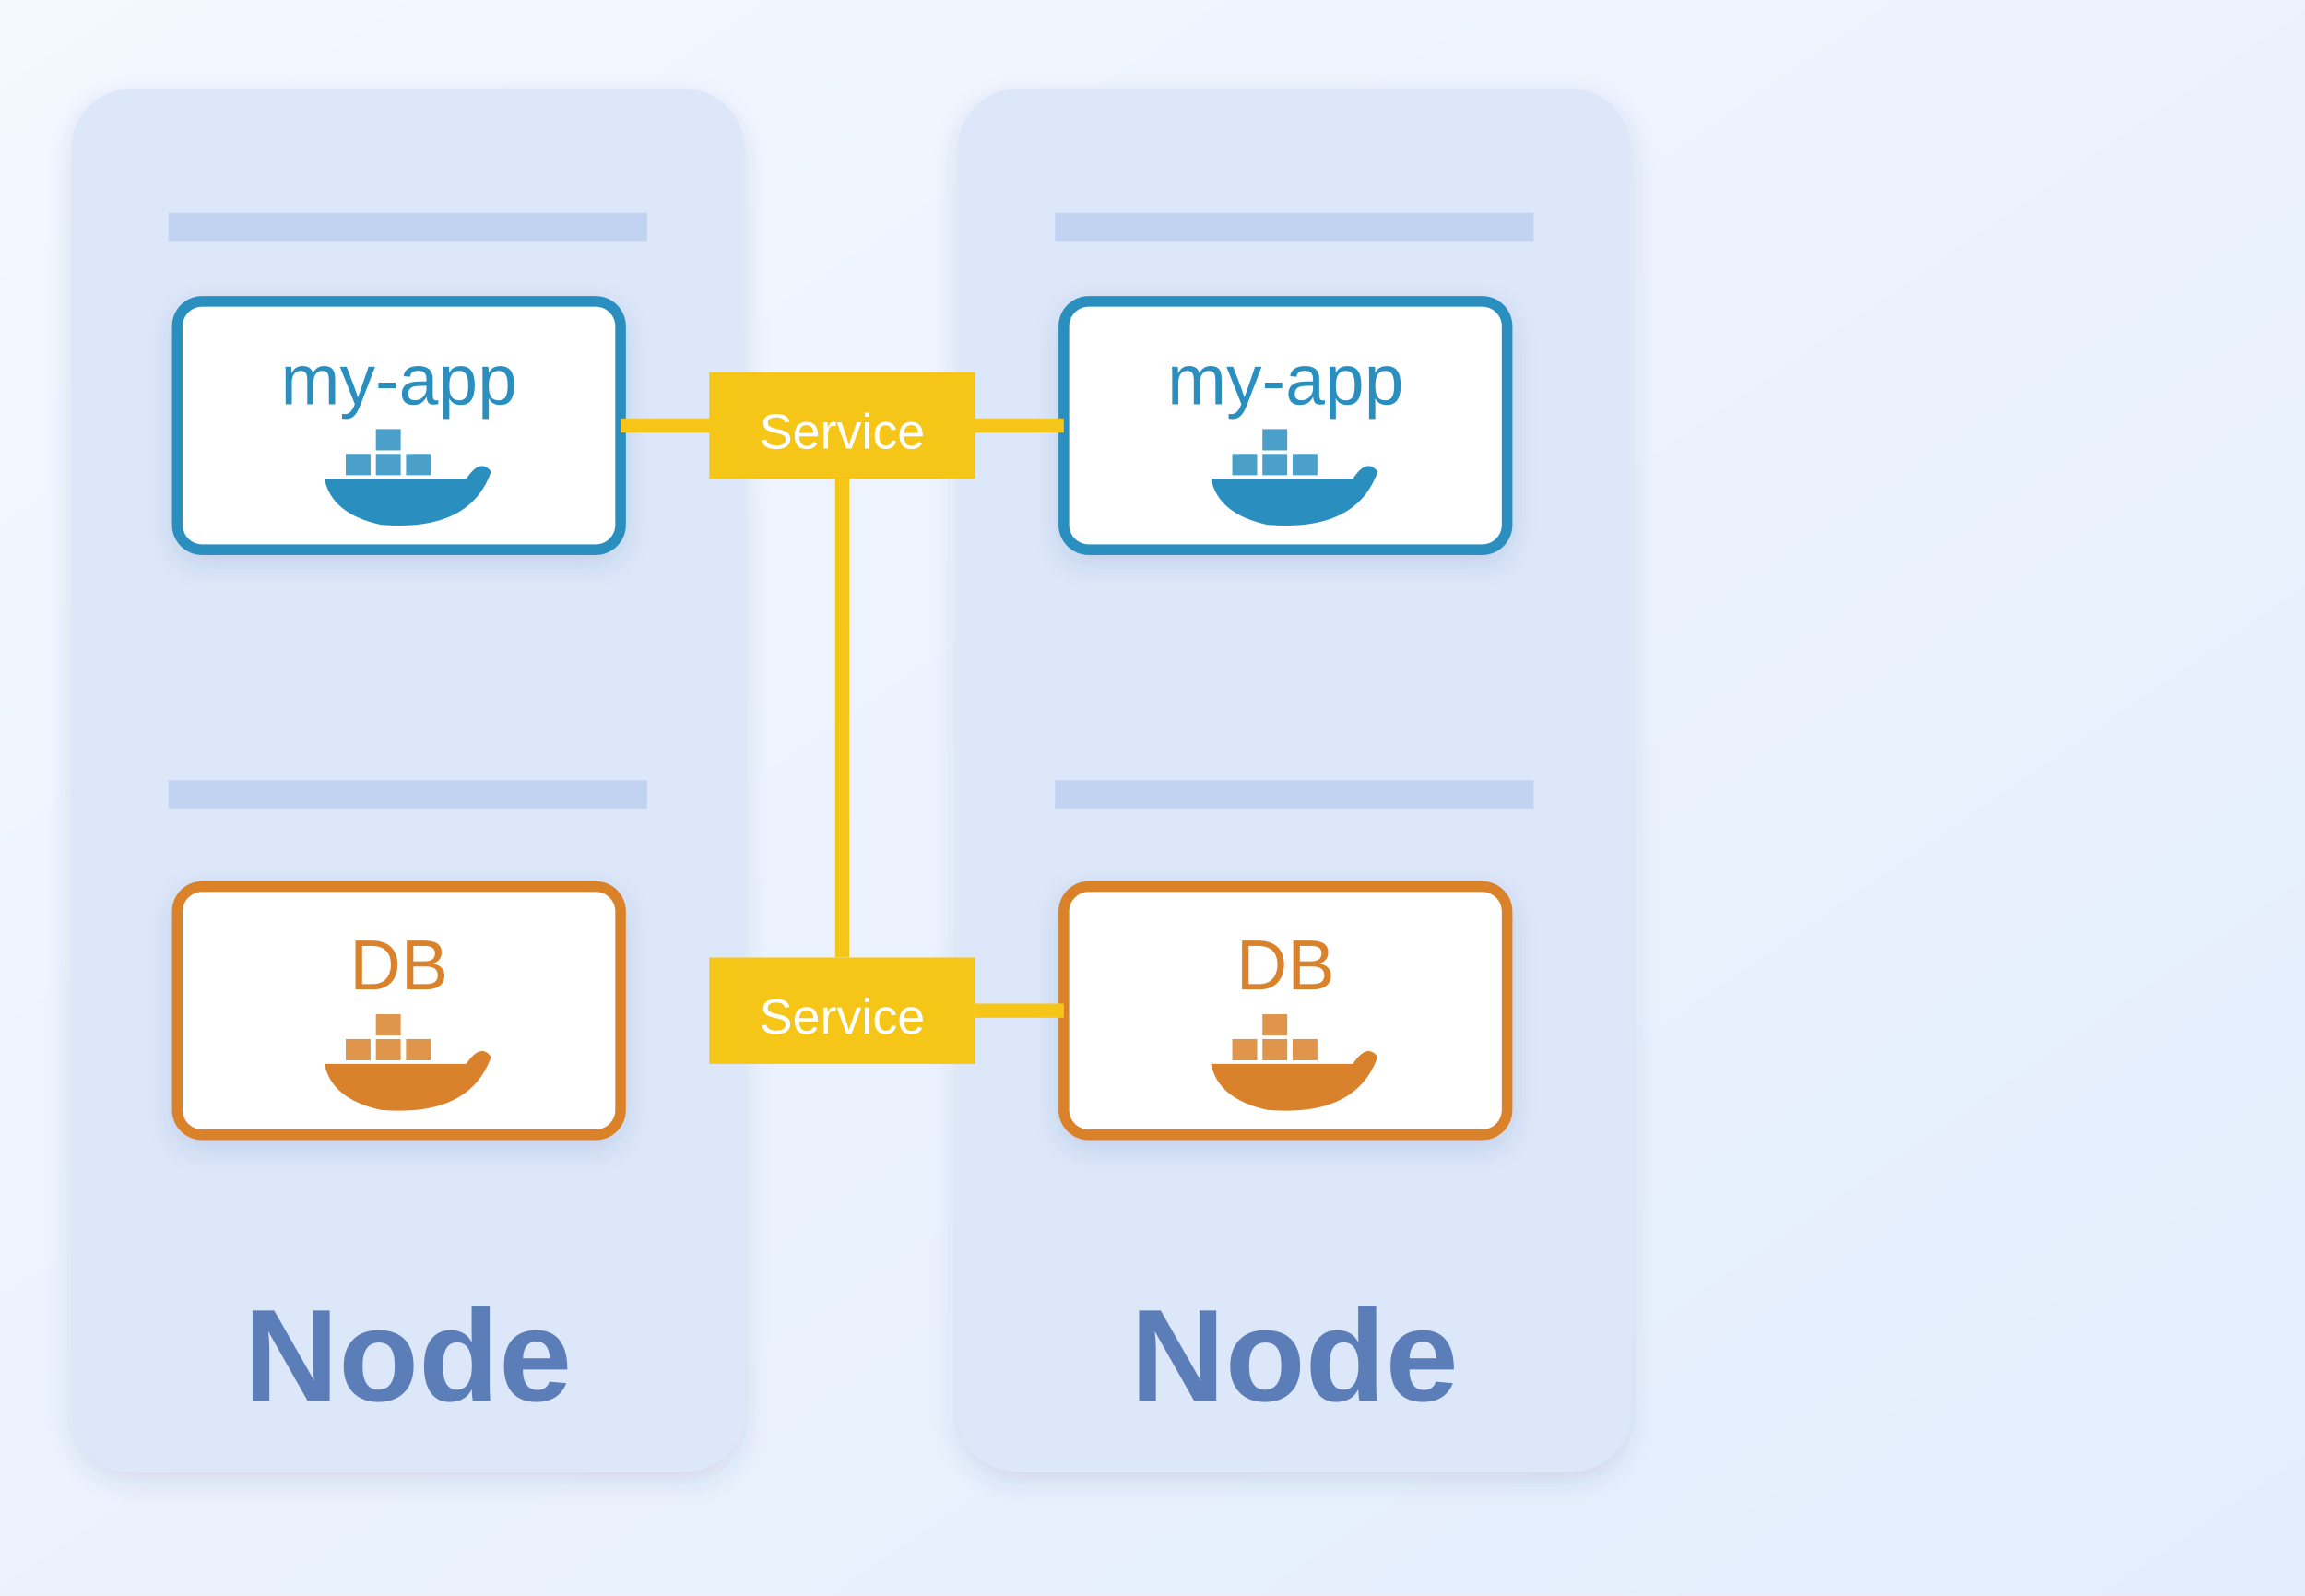
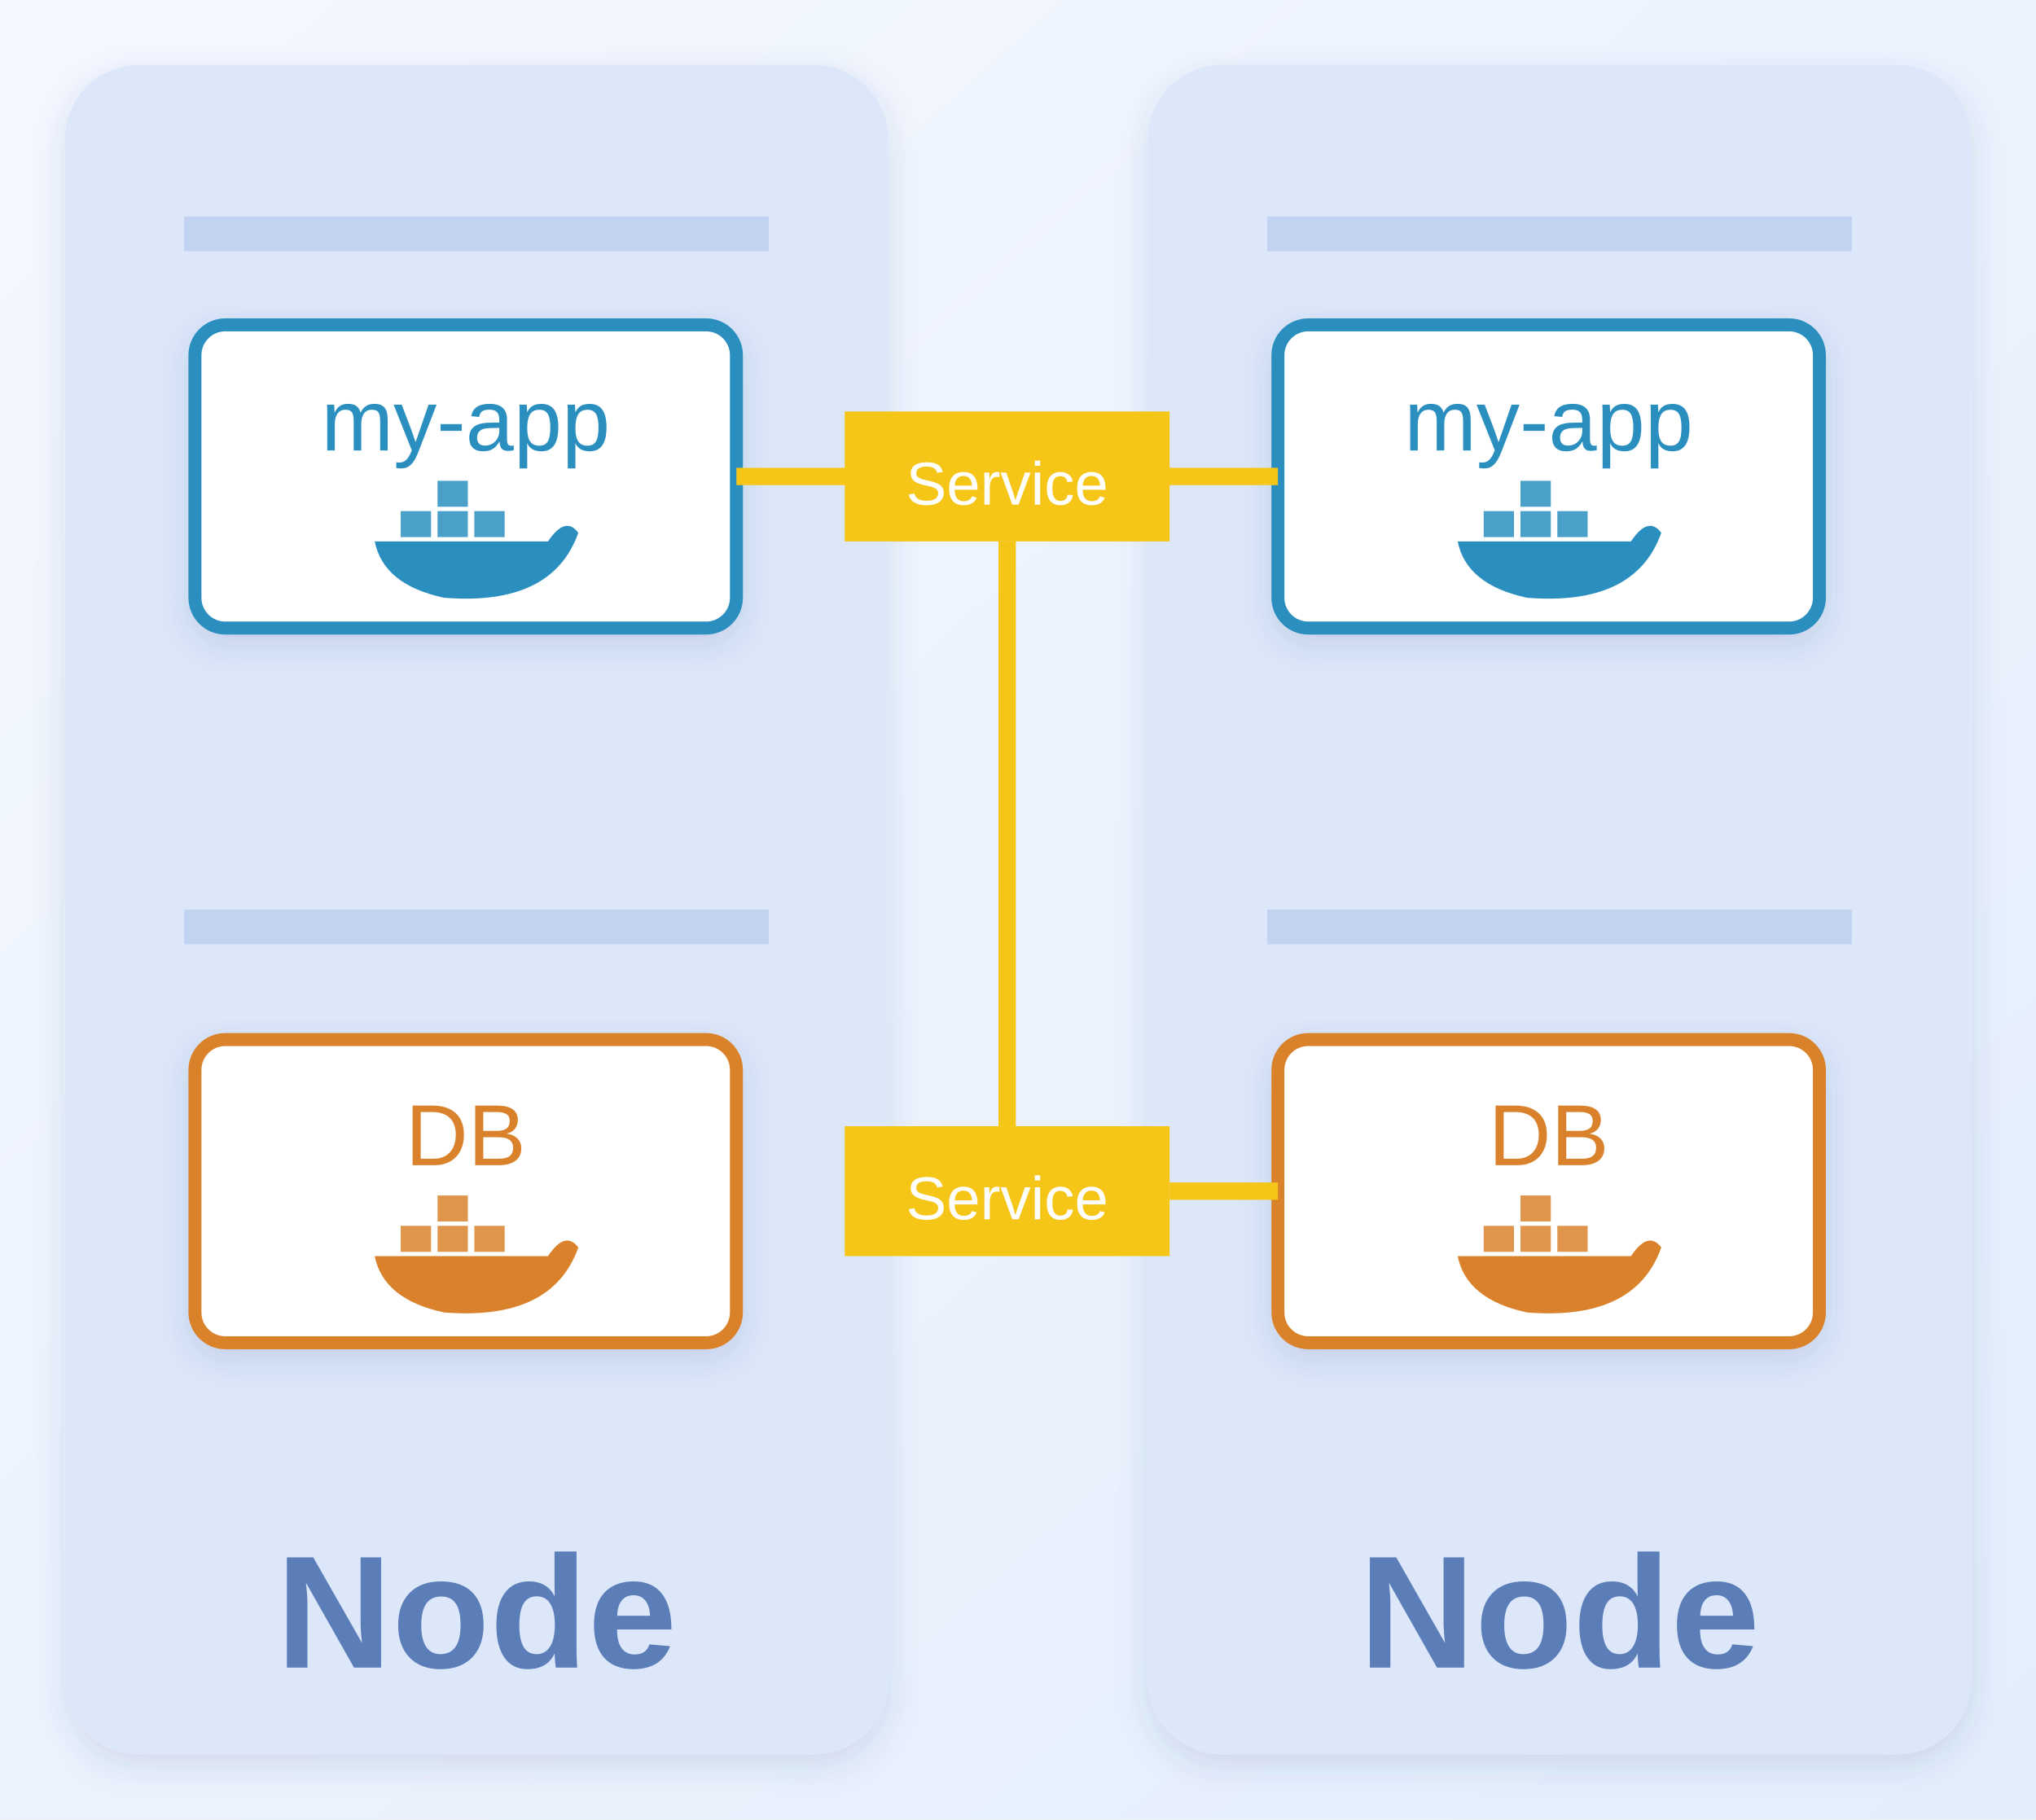
- <svg xmlns="http://www.w3.org/2000/svg" viewBox="0 0 1300 900" width="1300" height="900">
+ <svg xmlns="http://www.w3.org/2000/svg" viewBox="10 20 940 840" width="564" height="504">
  <defs>
    <linearGradient id="ubg" x1="0" y1="0" x2="1" y2="1">
      <stop offset="0" stop-color="#F4F8FF" />
      <stop offset="1" stop-color="#E3EDFC" />
    </linearGradient>
    <filter id="ush" x="-10%" y="-10%" width="120%" height="135%">
      <feDropShadow dx="0" dy="5" stdDeviation="7" flood-color="#2A4A80" flood-opacity="0.14" />
    </filter>
  </defs>
-   <rect width="100%" height="100%" fill="url(#ubg)" />
+   <rect x="10" y="20" width="940" height="840" fill="url(#ubg)" />
  <rect filter="url(#ush)" x="40" y="50" width="380" height="780" rx="34" fill="#DCE7FA" />
  <rect x="95" y="120" width="270" height="16" fill="#C2D3F2" />
  <rect x="95" y="440.0" width="270" height="16" fill="#C2D3F2" />
  <text x="230.0" y="790" style="font-family:'Segoe UI',Arial,sans-serif;font-size:74px;font-weight:600;fill:#5B7DB8;text-anchor:middle">Node</text>
  <rect filter="url(#ush)" x="540" y="50" width="380" height="780" rx="34" fill="#DCE7FA" />
  <rect x="595" y="120" width="270" height="16" fill="#C2D3F2" />
  <rect x="595" y="440.0" width="270" height="16" fill="#C2D3F2" />
  <text x="730.0" y="790" style="font-family:'Segoe UI',Arial,sans-serif;font-size:74px;font-weight:600;fill:#5B7DB8;text-anchor:middle">Node</text>
  <rect filter="url(#ush)" x="100" y="170" width="250" height="140" rx="14" fill="#FFFFFF" stroke="#2A8FBF" stroke-width="6" />
  <text x="225.0" y="228" style="font-family:'Segoe UI',Arial,sans-serif;font-size:40px;font-weight:500;fill:#2A8FBF;text-anchor:middle">my-app</text>
  <rect x="195.0" y="256.0" width="14.0" height="12.0" fill="#2A8FBF" opacity="0.85" />
  <rect x="212.0" y="256.0" width="14.0" height="12.0" fill="#2A8FBF" opacity="0.85" />
  <rect x="229.0" y="256.0" width="14.0" height="12.0" fill="#2A8FBF" opacity="0.85" />
  <rect x="212.0" y="242.0" width="14.0" height="12.0" fill="#2A8FBF" opacity="0.85" />
  <path d="M183.0 270 H263.0 Q271.0 258.0 277.0 266.0 Q265.0 300.0 215.0 296.0 Q187.0 290.0 183.0 270 z" fill="#2A8FBF" />
  <rect filter="url(#ush)" x="600" y="170" width="250" height="140" rx="14" fill="#FFFFFF" stroke="#2A8FBF" stroke-width="6" />
  <text x="725.0" y="228" style="font-family:'Segoe UI',Arial,sans-serif;font-size:40px;font-weight:500;fill:#2A8FBF;text-anchor:middle">my-app</text>
  <rect x="695.0" y="256.0" width="14.0" height="12.0" fill="#2A8FBF" opacity="0.85" />
  <rect x="712.0" y="256.0" width="14.0" height="12.0" fill="#2A8FBF" opacity="0.85" />
  <rect x="729.0" y="256.0" width="14.0" height="12.0" fill="#2A8FBF" opacity="0.85" />
  <rect x="712.0" y="242.0" width="14.0" height="12.0" fill="#2A8FBF" opacity="0.85" />
  <path d="M683.0 270 H763.0 Q771.0 258.0 777.0 266.0 Q765.0 300.0 715.0 296.0 Q687.0 290.0 683.0 270 z" fill="#2A8FBF" />
  <rect filter="url(#ush)" x="100" y="500" width="250" height="140" rx="14" fill="#FFFFFF" stroke="#D9822B" stroke-width="6" />
  <text x="225.0" y="558" style="font-family:'Segoe UI',Arial,sans-serif;font-size:40px;font-weight:500;fill:#D9822B;text-anchor:middle">DB</text>
  <rect x="195.0" y="586.0" width="14.0" height="12.0" fill="#D9822B" opacity="0.85" />
  <rect x="212.0" y="586.0" width="14.0" height="12.0" fill="#D9822B" opacity="0.85" />
  <rect x="229.0" y="586.0" width="14.0" height="12.0" fill="#D9822B" opacity="0.85" />
  <rect x="212.0" y="572.0" width="14.0" height="12.0" fill="#D9822B" opacity="0.85" />
  <path d="M183.0 600 H263.0 Q271.0 588.0 277.0 596.0 Q265.0 630.0 215.0 626.0 Q187.0 620.0 183.0 600 z" fill="#D9822B" />
  <rect filter="url(#ush)" x="600" y="500" width="250" height="140" rx="14" fill="#FFFFFF" stroke="#D9822B" stroke-width="6" />
  <text x="725.0" y="558" style="font-family:'Segoe UI',Arial,sans-serif;font-size:40px;font-weight:500;fill:#D9822B;text-anchor:middle">DB</text>
  <rect x="695.0" y="586.0" width="14.0" height="12.0" fill="#D9822B" opacity="0.85" />
  <rect x="712.0" y="586.0" width="14.0" height="12.0" fill="#D9822B" opacity="0.85" />
  <rect x="729.0" y="586.0" width="14.0" height="12.0" fill="#D9822B" opacity="0.85" />
  <rect x="712.0" y="572.0" width="14.0" height="12.0" fill="#D9822B" opacity="0.85" />
  <path d="M683.0 600 H763.0 Q771.0 588.0 777.0 596.0 Q765.0 630.0 715.0 626.0 Q687.0 620.0 683.0 600 z" fill="#D9822B" />
  <line x1="350" y1="240" x2="600" y2="240" stroke="#F5C518" stroke-width="8" />
  <rect x="400" y="210" width="150" height="60" fill="#F5C518" />
  <text x="475.0" y="253" style="font-family:'Segoe UI',Arial,sans-serif;font-size:28px;font-weight:500;fill:#FFFFFF;text-anchor:middle">Service</text>
  <line x1="475" y1="270" x2="475" y2="540" stroke="#F5C518" stroke-width="8" />
  <rect x="400" y="540" width="150" height="60" fill="#F5C518" />
  <text x="475.0" y="583" style="font-family:'Segoe UI',Arial,sans-serif;font-size:28px;font-weight:500;fill:#FFFFFF;text-anchor:middle">Service</text>
  <line x1="550" y1="570" x2="600" y2="570" stroke="#F5C518" stroke-width="8" />
</svg>
